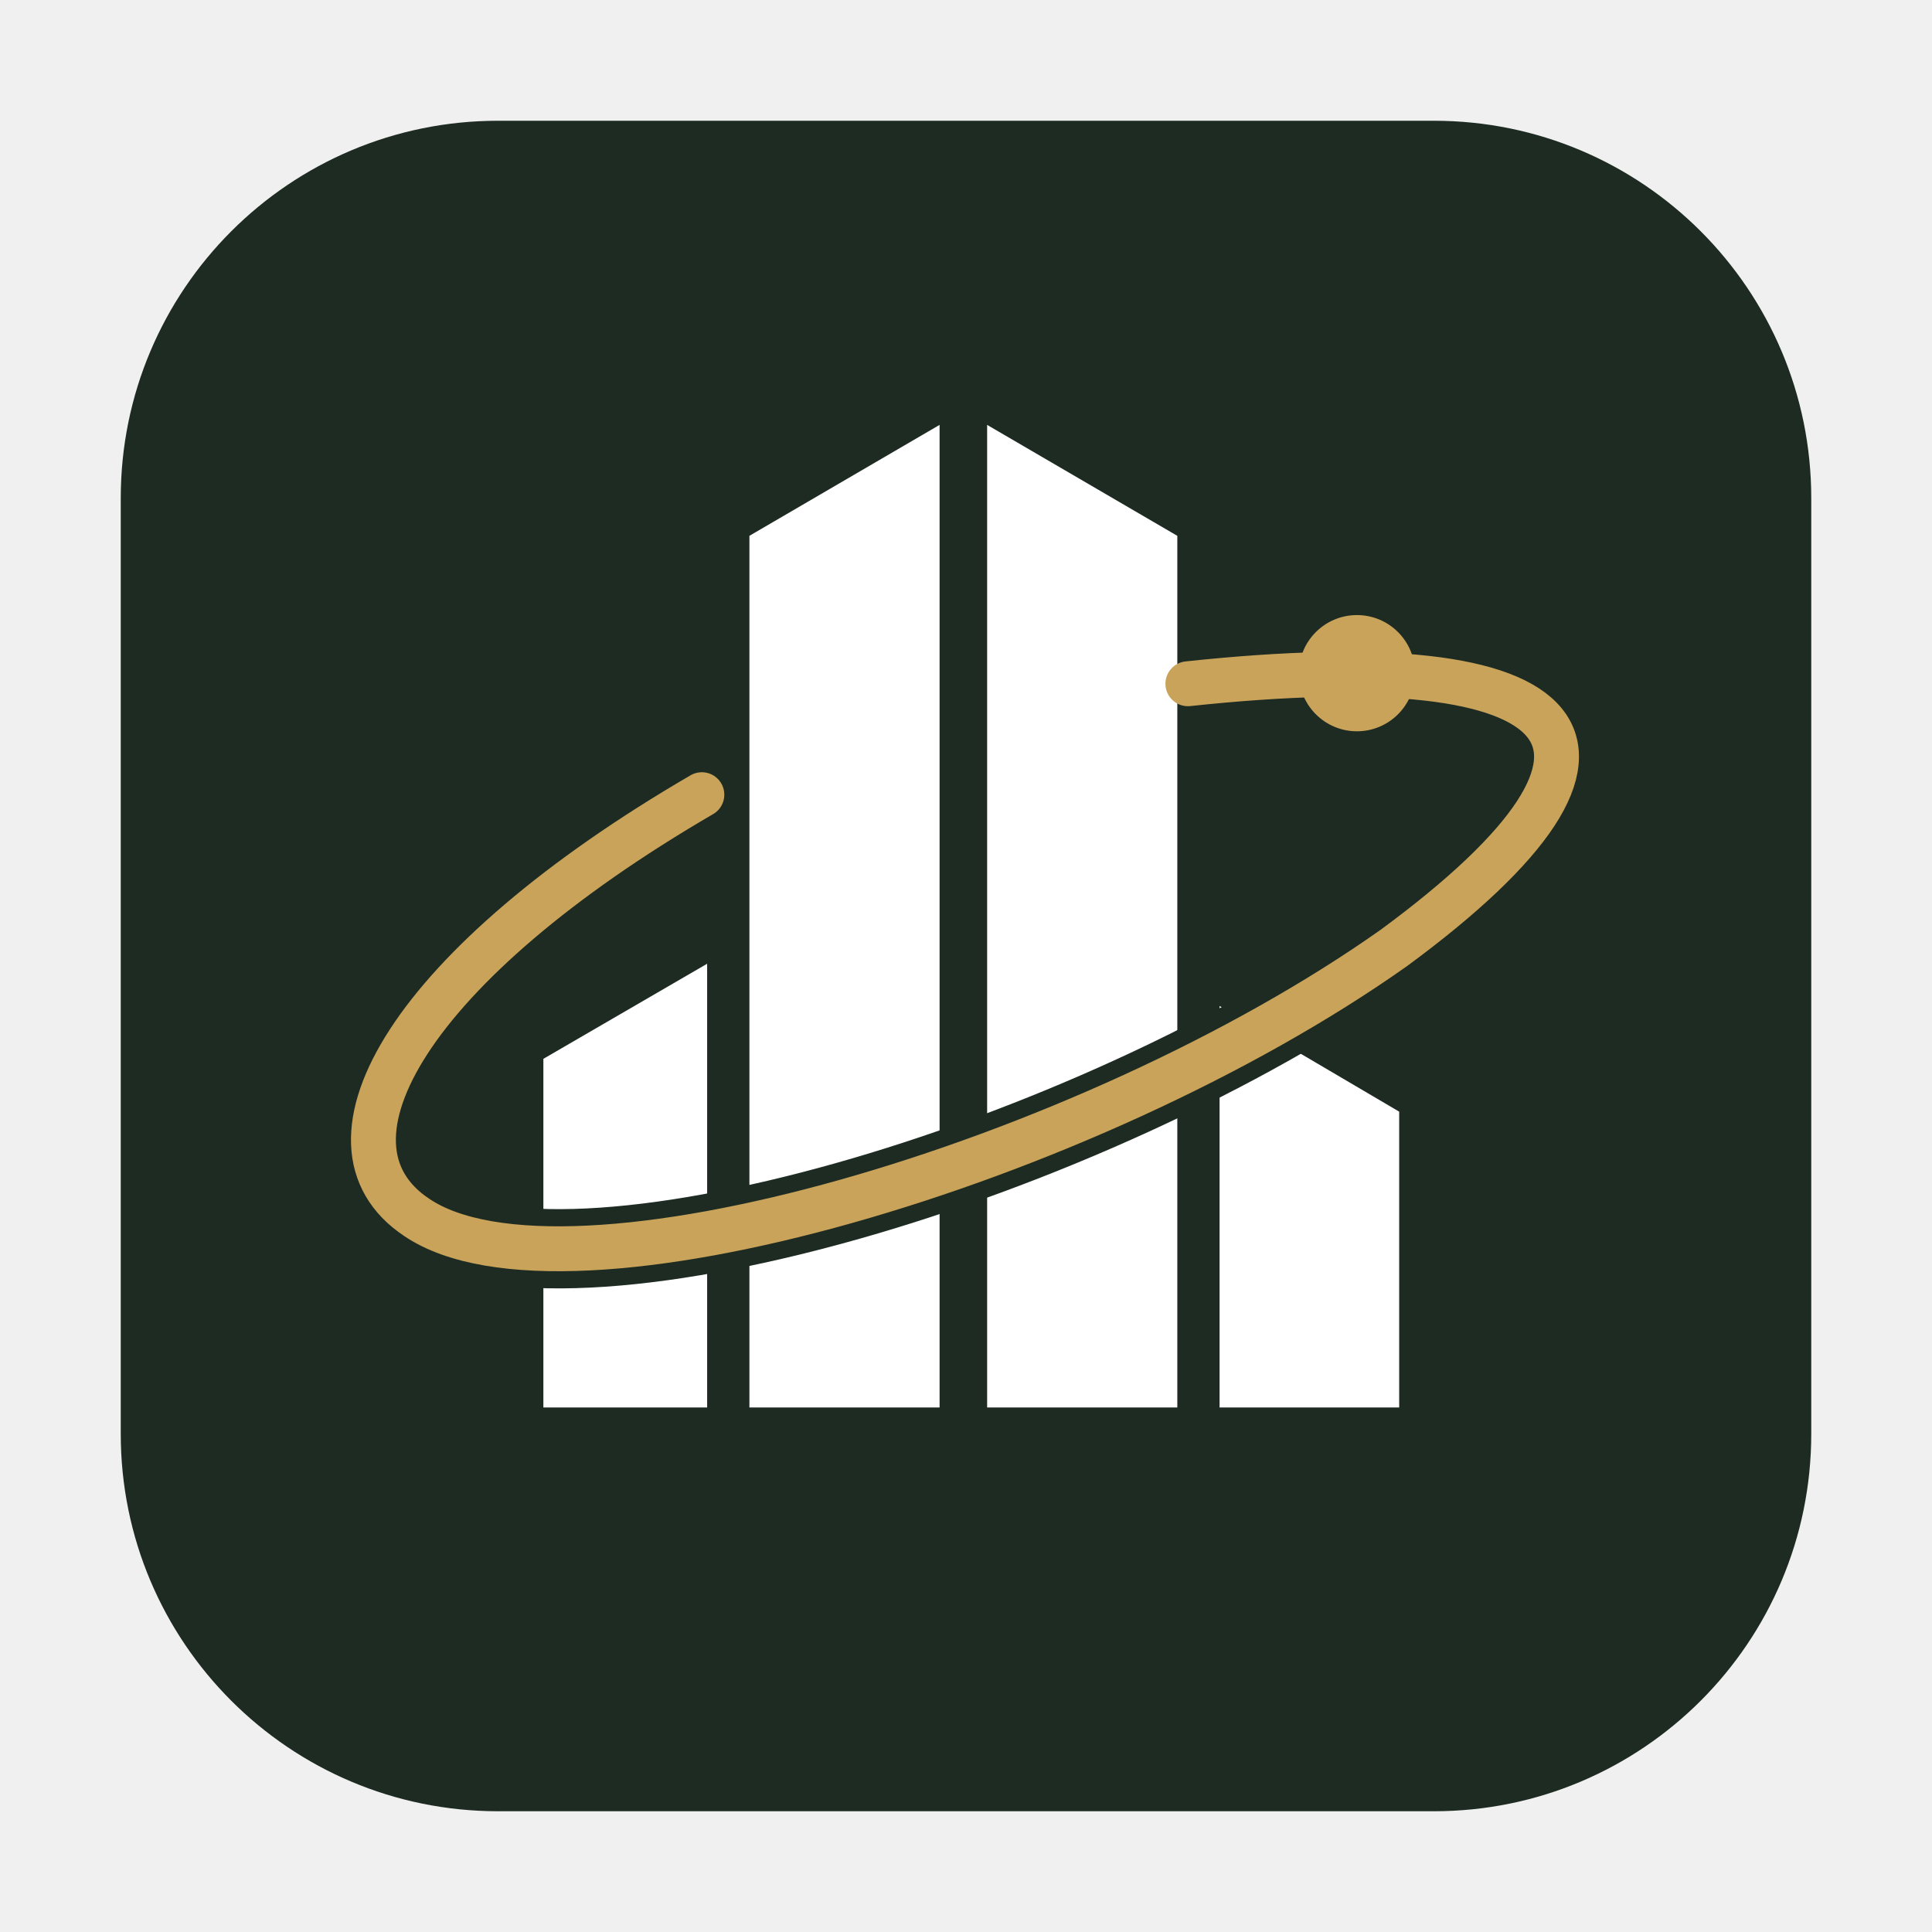
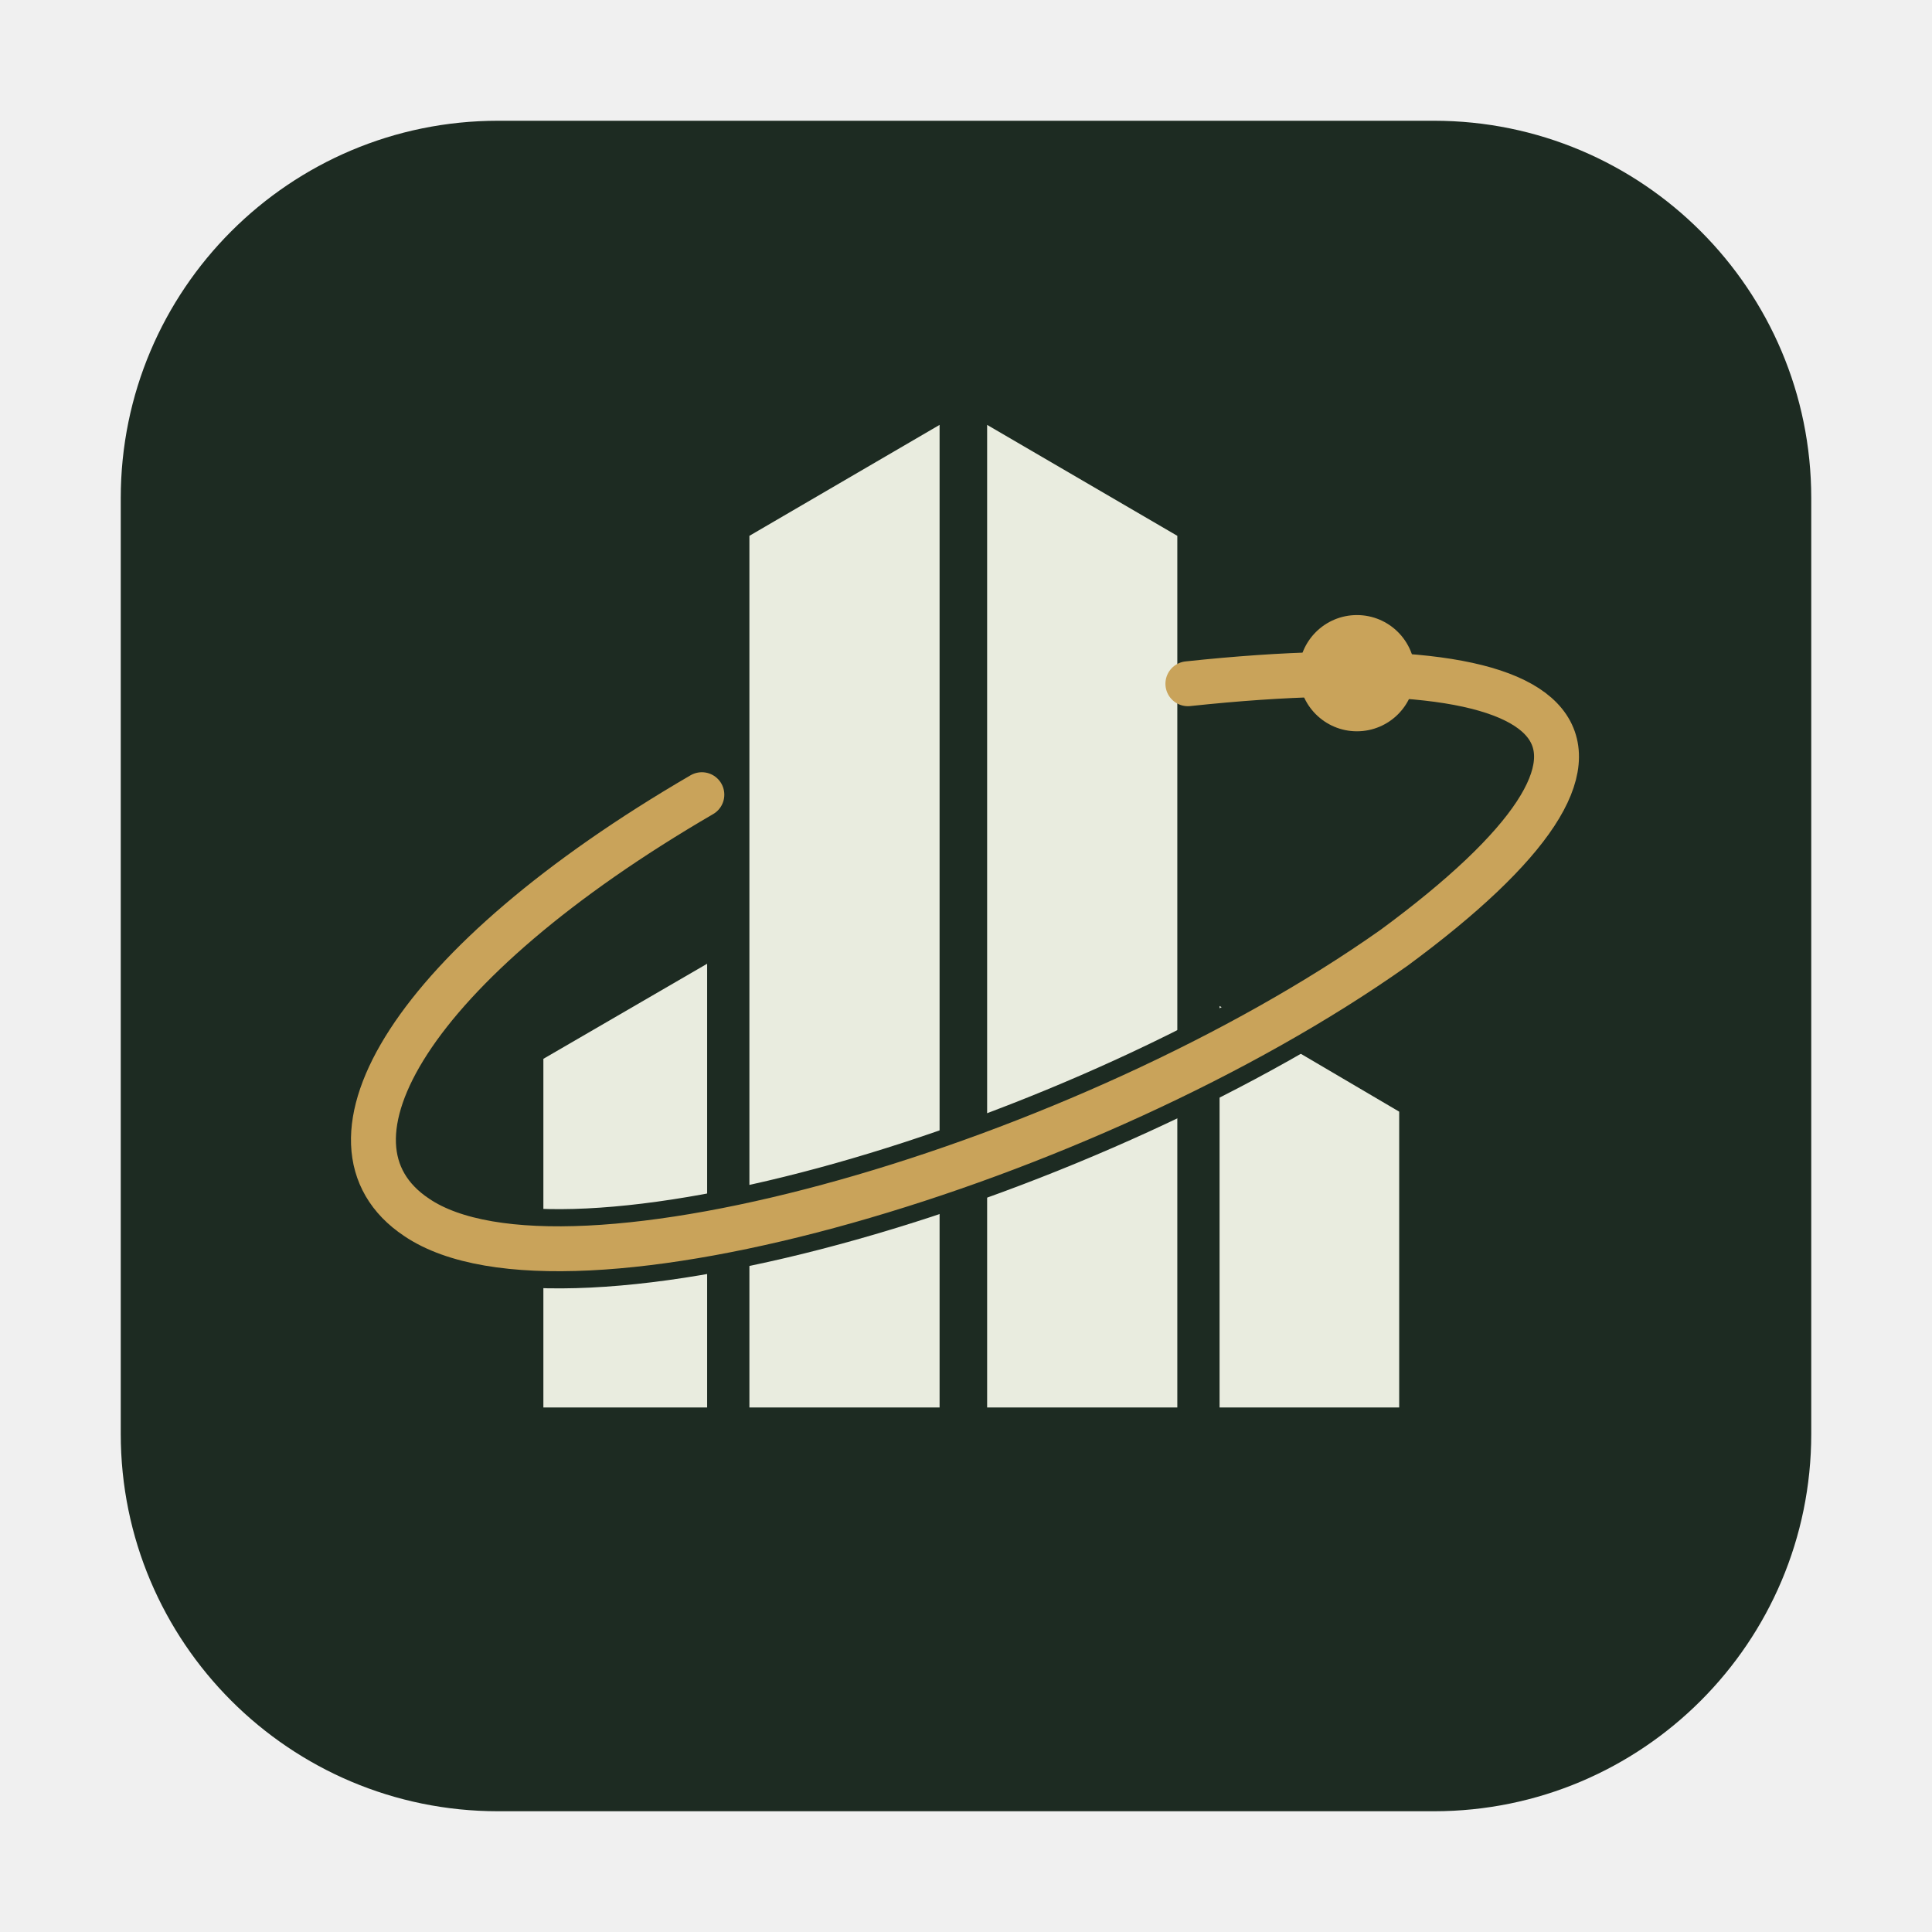
<svg xmlns="http://www.w3.org/2000/svg" width="1024" height="1024" viewBox="0 0 1024 1024">
  <rect x="64" y="64" width="896" height="896" rx="200" fill="#1d2b22" />
  <g transform="translate(176 130) scale(28)">
-     <g fill="#ffffff">
+     <g fill="#e9ecdf">
      <path d="M4 15.4 7.1 13.6V22H4Z" />
      <path d="M7.9 5.5 11.5 3.4V22H7.9Z" />
      <path d="M12.4 3.4 16 5.5V22h-3.6Z" />
      <path d="m16.8 14.4 3.4 2V22h-3.4Z" />
    </g>
    <path d="M7 10.4C1.5 13.6-.5 17 1.6 18.4c2.8 1.9 12.7-1 18.5-5.1 5.3-3.9 3.6-5.8-3.9-5" fill="none" stroke="#1d2b22" stroke-width="1.5" />
    <path d="M7 10.4C1.5 13.6-.5 17 1.6 18.4c2.8 1.9 12.7-1 18.5-5.1 5.3-3.9 3.6-5.8-3.9-5" fill="none" stroke="#c9a35a" stroke-width=".85" stroke-linecap="round" />
    <circle cx="19.4" cy="8.1" r="1.1" fill="#c9a35a" />
  </g>
</svg>
